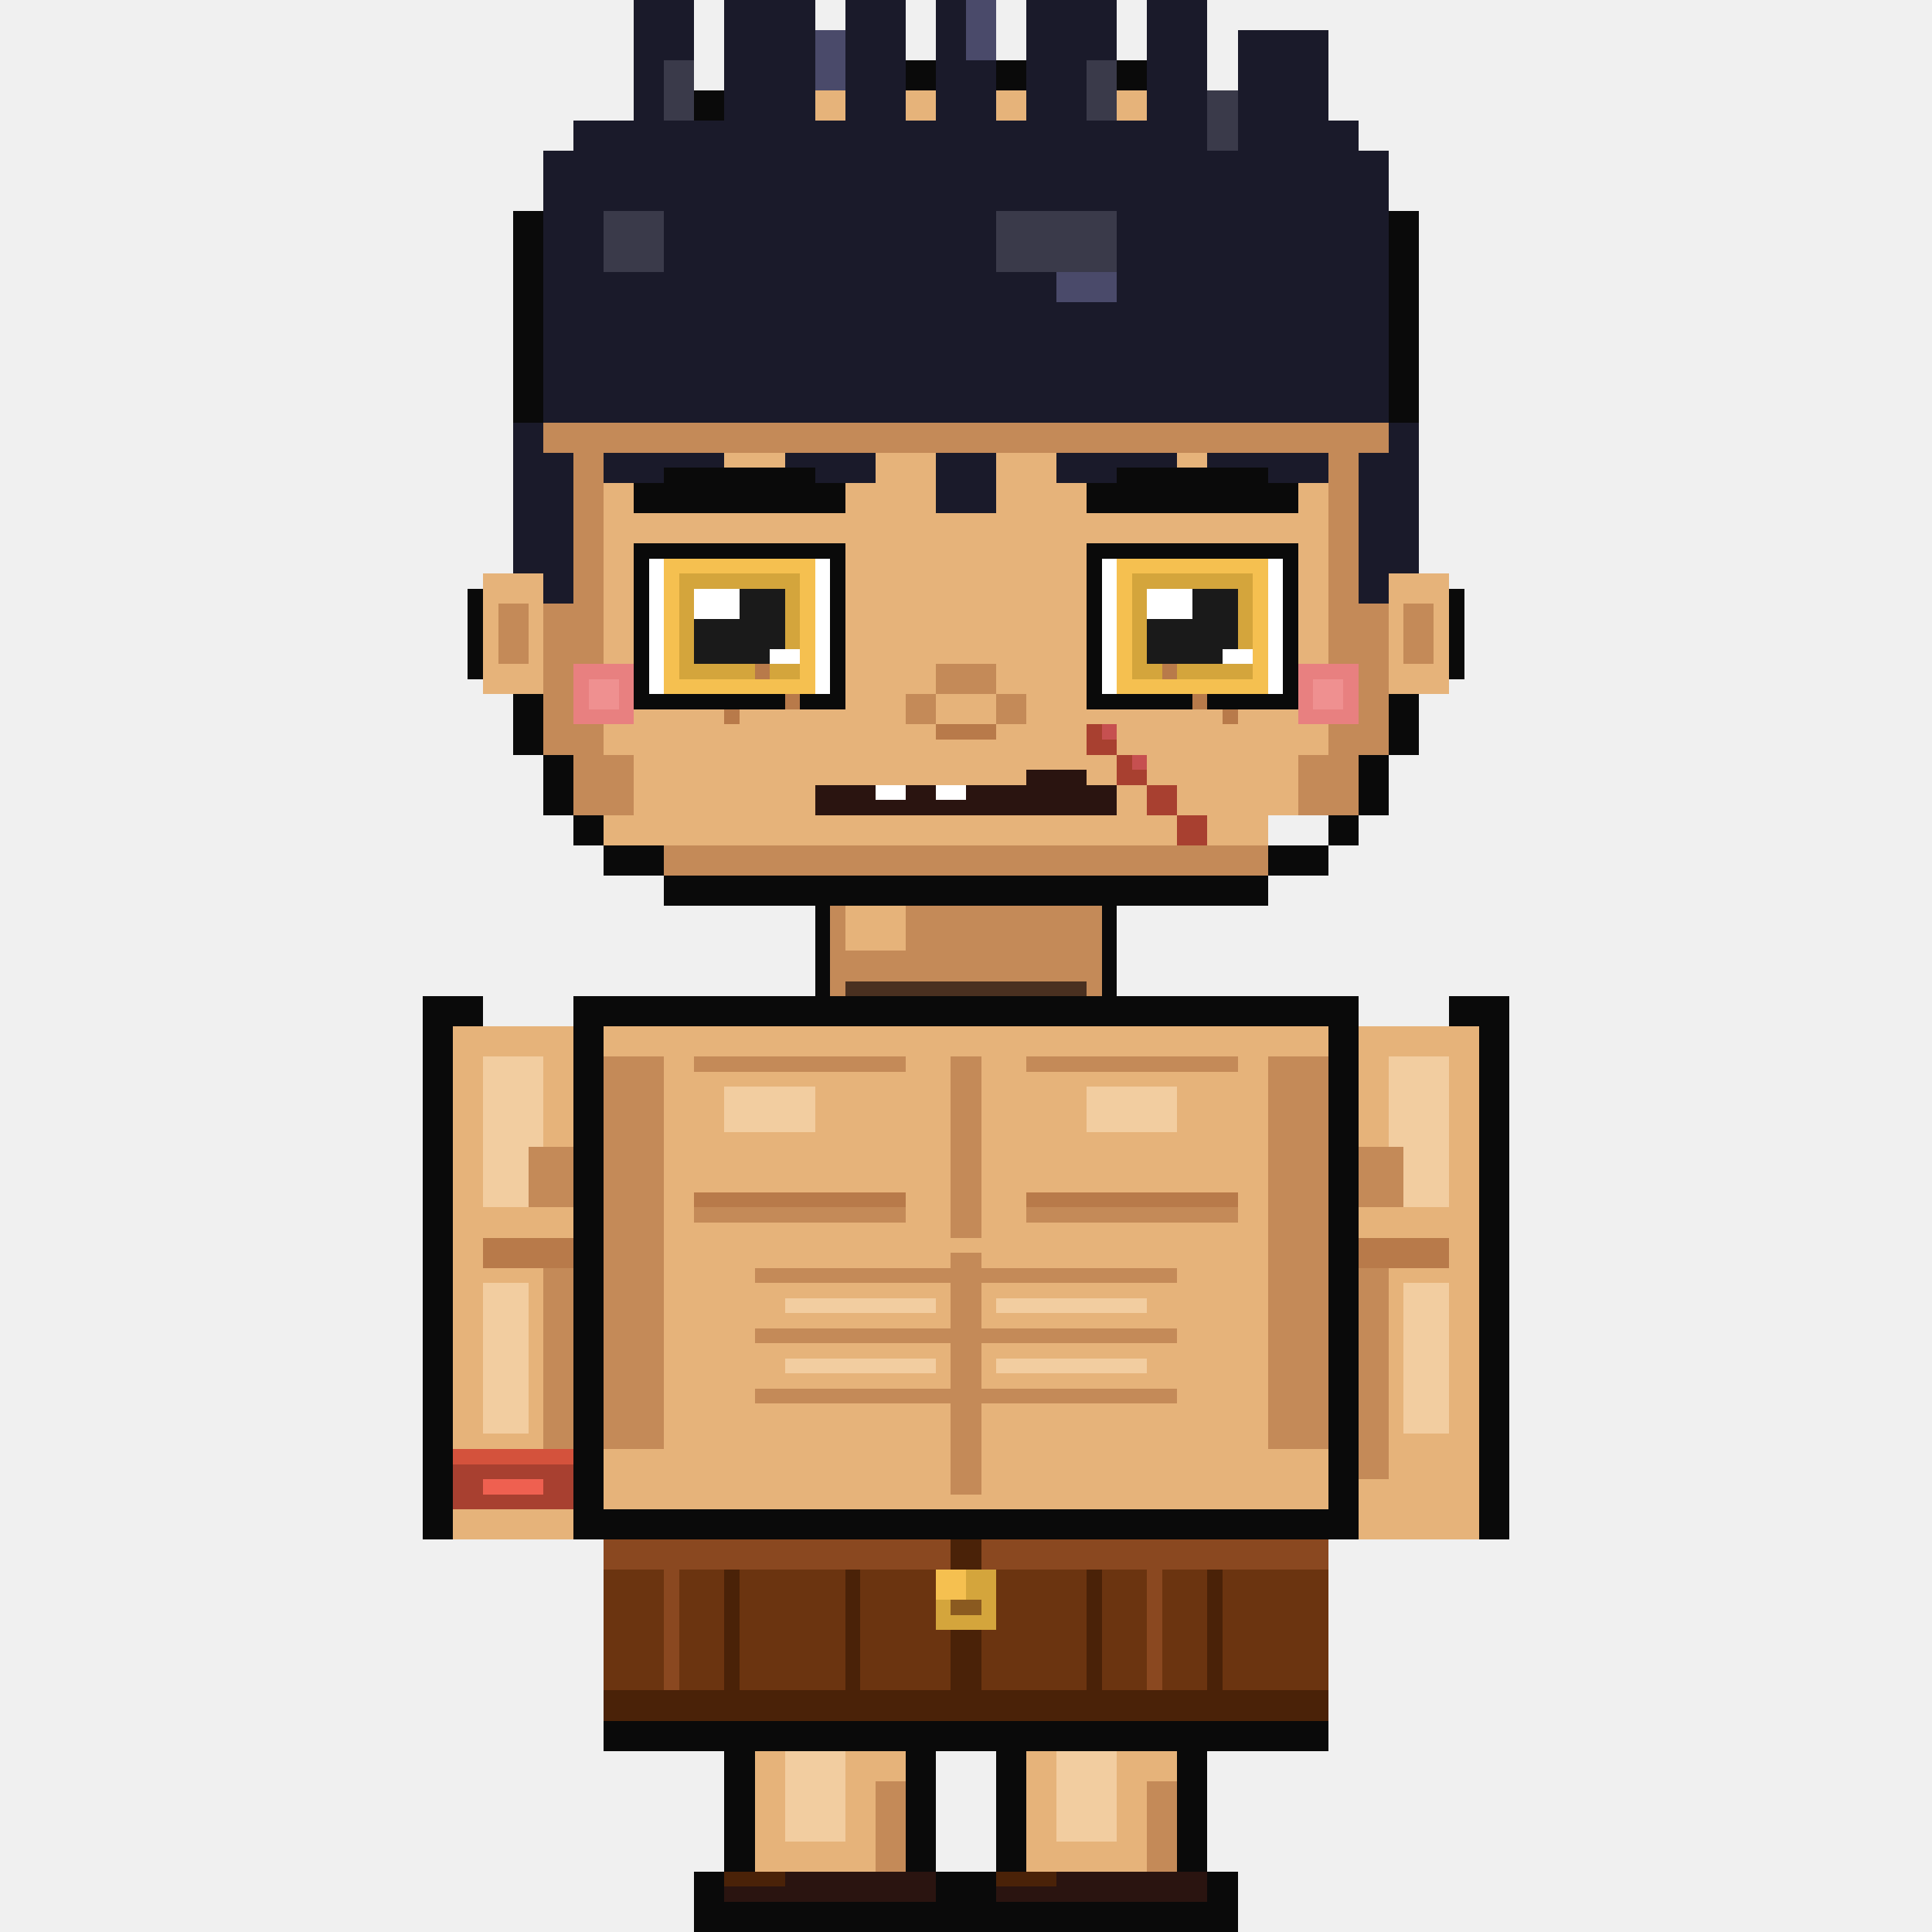
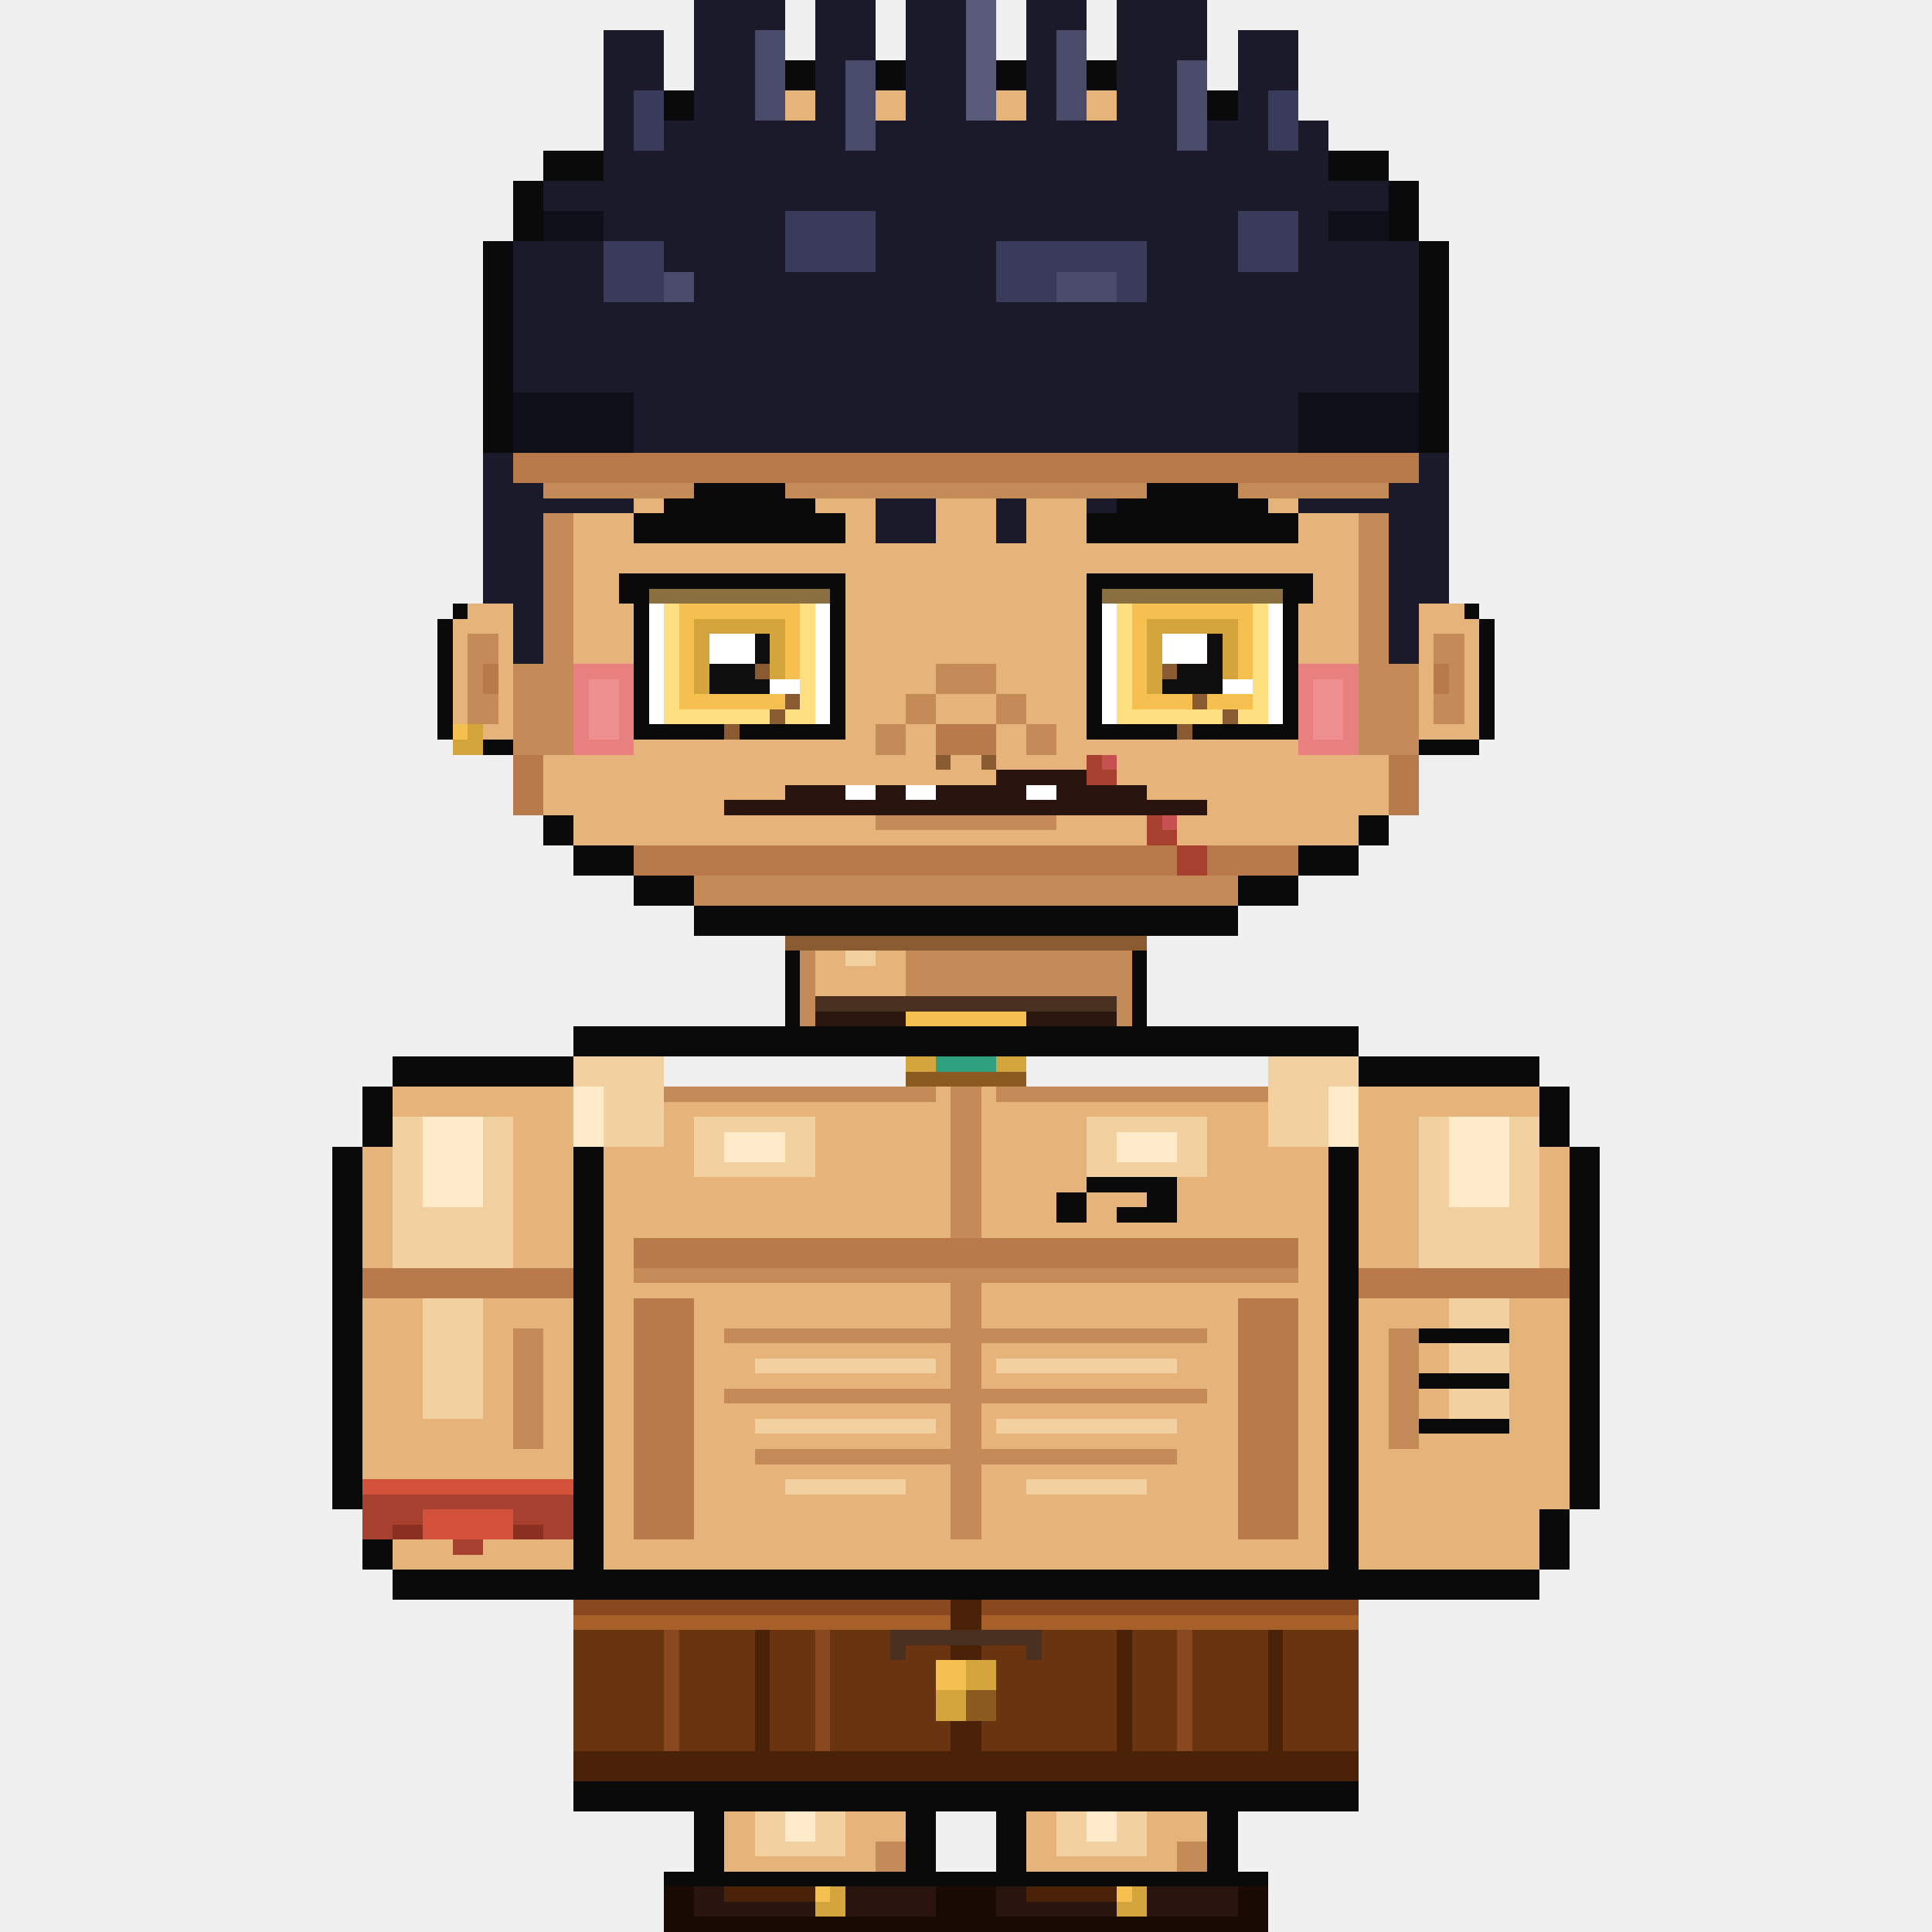
<svg xmlns="http://www.w3.org/2000/svg" viewBox="0 0 128 128" width="128" height="128" shape-rendering="crispEdges">
-   <rect x="48" y="4" width="32" height="2" fill="#0a0a0a" />
-   <rect x="42" y="6" width="6" height="2" fill="#0a0a0a" />
-   <rect x="80" y="6" width="6" height="2" fill="#0a0a0a" />
-   <rect x="38" y="8" width="4" height="2" fill="#0a0a0a" />
-   <rect x="86" y="8" width="4" height="2" fill="#0a0a0a" />
-   <rect x="36" y="10" width="2" height="4" fill="#0a0a0a" />
-   <rect x="90" y="10" width="2" height="4" fill="#0a0a0a" />
-   <rect x="34" y="14" width="2" height="36" fill="#0a0a0a" />
-   <rect x="92" y="14" width="2" height="36" fill="#0a0a0a" />
-   <rect x="36" y="50" width="2" height="4" fill="#0a0a0a" />
-   <rect x="90" y="50" width="2" height="4" fill="#0a0a0a" />
-   <rect x="38" y="54" width="2" height="2" fill="#0a0a0a" />
-   <rect x="88" y="54" width="2" height="2" fill="#0a0a0a" />
-   <rect x="40" y="56" width="4" height="2" fill="#0a0a0a" />
-   <rect x="84" y="56" width="4" height="2" fill="#0a0a0a" />
-   <rect x="44" y="58" width="40" height="2" fill="#0a0a0a" />
-   <rect x="48" y="6" width="32" height="2" fill="#e6b37a" />
-   <rect x="42" y="8" width="44" height="2" fill="#e6b37a" />
-   <rect x="38" y="10" width="52" height="4" fill="#e6b37a" />
-   <rect x="36" y="14" width="56" height="36" fill="#e6b37a" />
-   <rect x="38" y="50" width="52" height="4" fill="#e6b37a" />
-   <rect x="40" y="54" width="44" height="2" fill="#e6b37a" />
-   <rect x="44" y="56" width="40" height="2" fill="#e6b37a" />
-   <rect x="36" y="24" width="4" height="26" fill="#c48a58" />
-   <rect x="88" y="24" width="4" height="26" fill="#c48a58" />
-   <rect x="38" y="50" width="4" height="4" fill="#c48a58" />
-   <rect x="86" y="50" width="4" height="4" fill="#c48a58" />
-   <rect x="44" y="56" width="40" height="2" fill="#c48a58" />
-   <rect x="42" y="22" width="6" height="4" fill="#f2cda0" />
-   <rect x="78" y="22" width="6" height="4" fill="#f2cda0" />
-   <rect x="38" y="8" width="52" height="2" fill="#1a1a2a" />
-   <rect x="36" y="10" width="56" height="18" fill="#1a1a2a" />
-   <rect x="40" y="28" width="8" height="4" fill="#1a1a2a" />
-   <rect x="52" y="28" width="6" height="4" fill="#1a1a2a" />
-   <rect x="62" y="28" width="4" height="6" fill="#1a1a2a" />
-   <rect x="70" y="28" width="8" height="4" fill="#1a1a2a" />
-   <rect x="80" y="28" width="8" height="4" fill="#1a1a2a" />
-   <rect x="34" y="28" width="4" height="12" fill="#1a1a2a" />
-   <rect x="90" y="28" width="4" height="12" fill="#1a1a2a" />
-   <rect x="42" y="0" width="4" height="8" fill="#1a1a2a" />
-   <rect x="48" y="-2" width="6" height="10" fill="#1a1a2a" />
-   <rect x="56" y="0" width="4" height="8" fill="#1a1a2a" />
-   <rect x="62" y="-4" width="4" height="12" fill="#1a1a2a" />
-   <rect x="68" y="0" width="6" height="8" fill="#1a1a2a" />
-   <rect x="76" y="-2" width="4" height="10" fill="#1a1a2a" />
-   <rect x="82" y="2" width="6" height="6" fill="#1a1a2a" />
-   <rect x="44" y="4" width="2" height="4" fill="#3a3a4a" />
-   <rect x="54" y="2" width="2" height="4" fill="#4a4a6a" />
-   <rect x="64" y="0" width="2" height="4" fill="#4a4a6a" />
-   <rect x="72" y="4" width="2" height="4" fill="#3a3a4a" />
-   <rect x="80" y="6" width="2" height="4" fill="#3a3a4a" />
-   <rect x="40" y="14" width="4" height="4" fill="#3a3a4a" />
-   <rect x="66" y="14" width="8" height="4" fill="#3a3a4a" />
+   <rect x="50" y="4" width="28" height="2" fill="#0a0a0a" />
+   <rect x="44" y="6" width="6" height="2" fill="#0a0a0a" />
+   <rect x="78" y="6" width="6" height="2" fill="#0a0a0a" />
+   <rect x="40" y="8" width="4" height="2" fill="#0a0a0a" />
+   <rect x="84" y="8" width="4" height="2" fill="#0a0a0a" />
+   <rect x="36" y="10" width="4" height="2" fill="#0a0a0a" />
+   <rect x="88" y="10" width="4" height="2" fill="#0a0a0a" />
+   <rect x="34" y="12" width="2" height="4" fill="#0a0a0a" />
+   <rect x="92" y="12" width="2" height="4" fill="#0a0a0a" />
+   <rect x="32" y="16" width="2" height="34" fill="#0a0a0a" />
+   <rect x="94" y="16" width="2" height="34" fill="#0a0a0a" />
+   <rect x="34" y="50" width="2" height="4" fill="#0a0a0a" />
+   <rect x="92" y="50" width="2" height="4" fill="#0a0a0a" />
+   <rect x="36" y="54" width="2" height="2" fill="#0a0a0a" />
+   <rect x="90" y="54" width="2" height="2" fill="#0a0a0a" />
+   <rect x="38" y="56" width="4" height="2" fill="#0a0a0a" />
+   <rect x="86" y="56" width="4" height="2" fill="#0a0a0a" />
+   <rect x="42" y="58" width="4" height="2" fill="#0a0a0a" />
+   <rect x="82" y="58" width="4" height="2" fill="#0a0a0a" />
+   <rect x="46" y="60" width="36" height="2" fill="#0a0a0a" />
+   <rect x="50" y="6" width="28" height="2" fill="#e6b37a" />
+   <rect x="44" y="8" width="40" height="2" fill="#e6b37a" />
+   <rect x="40" y="10" width="48" height="2" fill="#e6b37a" />
+   <rect x="36" y="12" width="56" height="4" fill="#e6b37a" />
+   <rect x="34" y="16" width="60" height="34" fill="#e6b37a" />
+   <rect x="36" y="50" width="56" height="4" fill="#e6b37a" />
+   <rect x="38" y="54" width="52" height="2" fill="#e6b37a" />
+   <rect x="42" y="56" width="44" height="2" fill="#e6b37a" />
+   <rect x="46" y="58" width="36" height="2" fill="#e6b37a" />
+   <rect x="34" y="22" width="4" height="28" fill="#c48a58" />
+   <rect x="90" y="22" width="4" height="28" fill="#c48a58" />
+   <rect x="34" y="50" width="2" height="4" fill="#b87a4a" />
+   <rect x="92" y="50" width="2" height="4" fill="#b87a4a" />
+   <rect x="42" y="56" width="44" height="2" fill="#b87a4a" />
+   <rect x="46" y="58" width="36" height="2" fill="#c48a58" />
+   <rect x="42" y="18" width="8" height="4" fill="#f2d0a0" />
+   <rect x="78" y="18" width="8" height="4" fill="#f2d0a0" />
+   <rect x="44" y="22" width="4" height="2" fill="#ffeac9" />
+   <rect x="80" y="22" width="4" height="2" fill="#ffeac9" />
+   <rect x="40" y="8" width="48" height="4" fill="#1a1a2a" />
+   <rect x="36" y="12" width="56" height="4" fill="#1a1a2a" />
+   <rect x="34" y="16" width="60" height="14" fill="#1a1a2a" />
+   <rect x="36" y="30" width="6" height="4" fill="#1a1a2a" />
+   <rect x="44" y="30" width="2" height="6" fill="#1a1a2a" />
+   <rect x="50" y="30" width="4" height="4" fill="#1a1a2a" />
+   <rect x="58" y="28" width="4" height="8" fill="#1a1a2a" />
+   <rect x="66" y="30" width="2" height="6" fill="#1a1a2a" />
+   <rect x="72" y="30" width="4" height="4" fill="#1a1a2a" />
+   <rect x="80" y="28" width="2" height="6" fill="#1a1a2a" />
+   <rect x="86" y="30" width="6" height="4" fill="#1a1a2a" />
+   <rect x="32" y="30" width="4" height="14" fill="#1a1a2a" />
+   <rect x="92" y="30" width="4" height="14" fill="#1a1a2a" />
+   <rect x="40" y="2" width="4" height="10" fill="#1a1a2a" />
+   <rect x="46" y="-2" width="6" height="14" fill="#1a1a2a" />
+   <rect x="54" y="0" width="4" height="12" fill="#1a1a2a" />
+   <rect x="60" y="-4" width="6" height="16" fill="#1a1a2a" />
+   <rect x="68" y="-2" width="4" height="14" fill="#1a1a2a" />
+   <rect x="74" y="0" width="6" height="12" fill="#1a1a2a" />
+   <rect x="82" y="2" width="4" height="10" fill="#1a1a2a" />
+   <rect x="34" y="26" width="8" height="4" fill="#0f0f1a" />
+   <rect x="86" y="26" width="8" height="4" fill="#0f0f1a" />
+   <rect x="36" y="14" width="4" height="2" fill="#0f0f1a" />
+   <rect x="88" y="14" width="4" height="2" fill="#0f0f1a" />
+   <rect x="42" y="6" width="2" height="4" fill="#3a3a5a" />
+   <rect x="50" y="2" width="2" height="6" fill="#4a4a6a" />
+   <rect x="56" y="4" width="2" height="6" fill="#4a4a6a" />
+   <rect x="64" y="0" width="2" height="8" fill="#5a5a7a" />
+   <rect x="70" y="2" width="2" height="6" fill="#4a4a6a" />
+   <rect x="78" y="4" width="2" height="6" fill="#4a4a6a" />
+   <rect x="84" y="6" width="2" height="4" fill="#3a3a5a" />
+   <rect x="40" y="16" width="4" height="4" fill="#3a3a5a" />
+   <rect x="52" y="14" width="6" height="4" fill="#3a3a5a" />
+   <rect x="66" y="16" width="10" height="4" fill="#3a3a5a" />
+   <rect x="82" y="14" width="4" height="4" fill="#3a3a5a" />
+   <rect x="44" y="18" width="2" height="2" fill="#4a4a6a" />
  <rect x="70" y="18" width="4" height="2" fill="#4a4a6a" />
-   <rect x="36" y="28" width="56" height="2" fill="#c48a58" />
-   <rect x="42" y="32" width="14" height="2" fill="#0a0a0a" />
-   <rect x="44" y="31" width="10" height="1" fill="#0a0a0a" />
-   <rect x="72" y="32" width="14" height="2" fill="#0a0a0a" />
-   <rect x="74" y="31" width="10" height="1" fill="#0a0a0a" />
-   <rect x="42" y="36" width="14" height="1" fill="#0a0a0a" />
-   <rect x="42" y="46" width="14" height="1" fill="#0a0a0a" />
-   <rect x="42" y="37" width="1" height="9" fill="#0a0a0a" />
-   <rect x="55" y="37" width="1" height="9" fill="#0a0a0a" />
-   <rect x="43" y="37" width="12" height="9" fill="#ffffff" />
-   <rect x="44" y="37" width="10" height="9" fill="#f5c050" />
-   <rect x="45" y="38" width="8" height="7" fill="#d4a53c" />
-   <rect x="46" y="39" width="6" height="5" fill="#1a1a1a" />
-   <rect x="46" y="39" width="3" height="2" fill="#ffffff" />
-   <rect x="51" y="43" width="2" height="1" fill="#ffffff" />
-   <rect x="72" y="36" width="14" height="1" fill="#0a0a0a" />
-   <rect x="72" y="46" width="14" height="1" fill="#0a0a0a" />
-   <rect x="72" y="37" width="1" height="9" fill="#0a0a0a" />
-   <rect x="85" y="37" width="1" height="9" fill="#0a0a0a" />
-   <rect x="73" y="37" width="12" height="9" fill="#ffffff" />
-   <rect x="74" y="37" width="10" height="9" fill="#f5c050" />
-   <rect x="75" y="38" width="8" height="7" fill="#d4a53c" />
-   <rect x="76" y="39" width="6" height="5" fill="#1a1a1a" />
-   <rect x="76" y="39" width="3" height="2" fill="#ffffff" />
-   <rect x="81" y="43" width="2" height="1" fill="#ffffff" />
-   <rect x="72" y="48" width="2" height="2" fill="#a84030" />
-   <rect x="74" y="50" width="2" height="2" fill="#a84030" />
-   <rect x="76" y="52" width="2" height="2" fill="#a84030" />
-   <rect x="78" y="54" width="2" height="2" fill="#a84030" />
-   <rect x="73" y="48" width="1" height="1" fill="#c65050" />
-   <rect x="75" y="50" width="1" height="1" fill="#c65050" />
+   <rect x="34" y="30" width="60" height="2" fill="#b87a4a" />
+   <rect x="36" y="32" width="56" height="1" fill="#c48a58" />
+   <rect x="42" y="34" width="14" height="2" fill="#0a0a0a" />
+   <rect x="44" y="33" width="10" height="1" fill="#0a0a0a" />
+   <rect x="46" y="32" width="6" height="1" fill="#0a0a0a" />
+   <rect x="72" y="34" width="14" height="2" fill="#0a0a0a" />
+   <rect x="74" y="33" width="10" height="1" fill="#0a0a0a" />
+   <rect x="76" y="32" width="6" height="1" fill="#0a0a0a" />
+   <rect x="42" y="38" width="14" height="1" fill="#0a0a0a" />
+   <rect x="42" y="48" width="14" height="1" fill="#0a0a0a" />
+   <rect x="42" y="39" width="1" height="9" fill="#0a0a0a" />
+   <rect x="55" y="39" width="1" height="9" fill="#0a0a0a" />
+   <rect x="41" y="38" width="2" height="2" fill="#0a0a0a" />
+   <rect x="54" y="38" width="2" height="2" fill="#0a0a0a" />
+   <rect x="43" y="39" width="12" height="9" fill="#ffffff" />
+   <rect x="44" y="39" width="10" height="9" fill="#ffe080" />
+   <rect x="45" y="40" width="8" height="7" fill="#f5c050" />
+   <rect x="46" y="41" width="6" height="5" fill="#d4a53c" />
+   <rect x="47" y="42" width="4" height="4" fill="#0f0f0f" />
+   <rect x="47" y="42" width="3" height="2" fill="#ffffff" />
+   <rect x="51" y="45" width="2" height="1" fill="#ffffff" />
+   <rect x="43" y="39" width="12" height="1" fill="#8a7040" />
+   <rect x="72" y="38" width="14" height="1" fill="#0a0a0a" />
+   <rect x="72" y="48" width="14" height="1" fill="#0a0a0a" />
+   <rect x="72" y="39" width="1" height="9" fill="#0a0a0a" />
+   <rect x="85" y="39" width="1" height="9" fill="#0a0a0a" />
+   <rect x="72" y="38" width="2" height="2" fill="#0a0a0a" />
+   <rect x="85" y="38" width="2" height="2" fill="#0a0a0a" />
+   <rect x="73" y="39" width="12" height="9" fill="#ffffff" />
+   <rect x="74" y="39" width="10" height="9" fill="#ffe080" />
+   <rect x="75" y="40" width="8" height="7" fill="#f5c050" />
+   <rect x="76" y="41" width="6" height="5" fill="#d4a53c" />
+   <rect x="77" y="42" width="4" height="4" fill="#0f0f0f" />
+   <rect x="77" y="42" width="3" height="2" fill="#ffffff" />
+   <rect x="81" y="45" width="2" height="1" fill="#ffffff" />
+   <rect x="73" y="39" width="12" height="1" fill="#8a7040" />
+   <rect x="72" y="50" width="2" height="2" fill="#a84030" />
+   <rect x="74" y="52" width="2" height="2" fill="#a84030" />
+   <rect x="76" y="54" width="2" height="2" fill="#a84030" />
+   <rect x="78" y="56" width="2" height="2" fill="#a84030" />
+   <rect x="73" y="50" width="1" height="1" fill="#c65050" />
+   <rect x="75" y="52" width="1" height="1" fill="#c65050" />
+   <rect x="77" y="54" width="1" height="1" fill="#c65050" />
  <rect x="62" y="44" width="4" height="2" fill="#c48a58" />
  <rect x="60" y="46" width="2" height="2" fill="#c48a58" />
  <rect x="66" y="46" width="2" height="2" fill="#c48a58" />
-   <rect x="62" y="48" width="4" height="1" fill="#b87a4a" />
-   <rect x="54" y="52" width="20" height="2" fill="#2a1410" />
-   <rect x="68" y="51" width="4" height="1" fill="#2a1410" />
-   <rect x="58" y="52" width="2" height="1" fill="#ffffff" />
-   <rect x="62" y="52" width="2" height="1" fill="#ffffff" />
-   <rect x="38" y="44" width="4" height="4" fill="#e88080" />
-   <rect x="86" y="44" width="4" height="4" fill="#e88080" />
-   <rect x="39" y="45" width="2" height="2" fill="#ef9090" />
-   <rect x="87" y="45" width="2" height="2" fill="#ef9090" />
-   <rect x="50" y="44" width="1" height="1" fill="#b87a4a" />
-   <rect x="52" y="46" width="1" height="1" fill="#b87a4a" />
-   <rect x="48" y="47" width="1" height="1" fill="#b87a4a" />
-   <rect x="77" y="44" width="1" height="1" fill="#b87a4a" />
-   <rect x="79" y="46" width="1" height="1" fill="#b87a4a" />
-   <rect x="81" y="47" width="1" height="1" fill="#b87a4a" />
-   <rect x="32" y="38" width="4" height="8" fill="#e6b37a" />
-   <rect x="31" y="39" width="1" height="6" fill="#0a0a0a" />
-   <rect x="33" y="40" width="2" height="4" fill="#c48a58" />
-   <rect x="92" y="38" width="4" height="8" fill="#e6b37a" />
-   <rect x="96" y="39" width="1" height="6" fill="#0a0a0a" />
-   <rect x="93" y="40" width="2" height="4" fill="#c48a58" />
-   <rect x="54" y="60" width="20" height="6" fill="#c48a58" />
-   <rect x="54" y="60" width="1" height="6" fill="#0a0a0a" />
-   <rect x="73" y="60" width="1" height="6" fill="#0a0a0a" />
-   <rect x="56" y="60" width="4" height="3" fill="#e6b37a" />
-   <rect x="56" y="65" width="16" height="1" fill="#4a3020" />
-   <rect x="62" y="66" width="4" height="3" fill="#d4a53c" />
-   <rect x="62" y="66" width="1" height="3" fill="#f5c050" />
-   <rect x="38" y="66" width="4" height="2" fill="#0a0a0a" />
-   <rect x="86" y="66" width="4" height="2" fill="#0a0a0a" />
-   <rect x="38" y="68" width="2" height="34" fill="#0a0a0a" />
-   <rect x="88" y="68" width="2" height="34" fill="#0a0a0a" />
-   <rect x="42" y="66" width="44" height="2" fill="#0a0a0a" />
-   <rect x="40" y="100" width="48" height="2" fill="#0a0a0a" />
-   <rect x="40" y="68" width="48" height="32" fill="#e6b37a" />
-   <rect x="63" y="70" width="2" height="12" fill="#c48a58" />
-   <rect x="46" y="70" width="14" height="1" fill="#c48a58" />
-   <rect x="68" y="70" width="14" height="1" fill="#c48a58" />
-   <rect x="46" y="80" width="14" height="1" fill="#c48a58" />
-   <rect x="68" y="80" width="14" height="1" fill="#c48a58" />
-   <rect x="46" y="79" width="14" height="1" fill="#b87a4a" />
-   <rect x="68" y="79" width="14" height="1" fill="#b87a4a" />
-   <rect x="48" y="72" width="6" height="3" fill="#f2cda0" />
-   <rect x="72" y="72" width="6" height="3" fill="#f2cda0" />
-   <rect x="40" y="70" width="4" height="26" fill="#c48a58" />
-   <rect x="84" y="70" width="4" height="26" fill="#c48a58" />
-   <rect x="50" y="84" width="28" height="1" fill="#c48a58" />
-   <rect x="50" y="88" width="28" height="1" fill="#c48a58" />
-   <rect x="50" y="92" width="28" height="1" fill="#c48a58" />
-   <rect x="63" y="83" width="2" height="16" fill="#c48a58" />
-   <rect x="52" y="86" width="10" height="1" fill="#f2cda0" />
-   <rect x="66" y="86" width="10" height="1" fill="#f2cda0" />
-   <rect x="52" y="90" width="10" height="1" fill="#f2cda0" />
-   <rect x="66" y="90" width="10" height="1" fill="#f2cda0" />
-   <rect x="28" y="66" width="4" height="2" fill="#0a0a0a" />
-   <rect x="28" y="68" width="2" height="34" fill="#0a0a0a" />
-   <rect x="38" y="68" width="2" height="34" fill="#0a0a0a" />
-   <rect x="30" y="100" width="10" height="2" fill="#0a0a0a" />
-   <rect x="30" y="68" width="8" height="34" fill="#e6b37a" />
-   <rect x="32" y="70" width="4" height="10" fill="#f2cda0" />
-   <rect x="35" y="76" width="3" height="4" fill="#c48a58" />
-   <rect x="32" y="82" width="6" height="2" fill="#b87a4a" />
-   <rect x="36" y="84" width="2" height="14" fill="#c48a58" />
-   <rect x="32" y="85" width="3" height="10" fill="#f2cda0" />
-   <rect x="30" y="96" width="8" height="4" fill="#a84030" />
-   <rect x="30" y="96" width="8" height="1" fill="#d4523c" />
-   <rect x="32" y="98" width="4" height="1" fill="#ef6050" />
-   <rect x="96" y="66" width="4" height="2" fill="#0a0a0a" />
-   <rect x="98" y="68" width="2" height="34" fill="#0a0a0a" />
-   <rect x="88" y="68" width="2" height="34" fill="#0a0a0a" />
-   <rect x="88" y="100" width="10" height="2" fill="#0a0a0a" />
-   <rect x="90" y="68" width="8" height="34" fill="#e6b37a" />
-   <rect x="92" y="70" width="4" height="10" fill="#f2cda0" />
-   <rect x="90" y="76" width="3" height="4" fill="#c48a58" />
-   <rect x="90" y="82" width="6" height="2" fill="#b87a4a" />
-   <rect x="90" y="84" width="2" height="14" fill="#c48a58" />
-   <rect x="93" y="85" width="3" height="10" fill="#f2cda0" />
-   <rect x="40" y="102" width="48" height="12" fill="#6b3410" />
-   <rect x="40" y="100" width="48" height="2" fill="#0a0a0a" />
-   <rect x="40" y="114" width="48" height="2" fill="#0a0a0a" />
-   <rect x="40" y="102" width="48" height="2" fill="#8a4820" />
-   <rect x="40" y="112" width="48" height="2" fill="#4a2208" />
-   <rect x="63" y="102" width="2" height="12" fill="#4a2208" />
-   <rect x="62" y="104" width="4" height="4" fill="#d4a53c" />
-   <rect x="62" y="104" width="2" height="2" fill="#f5c050" />
-   <rect x="63" y="106" width="2" height="1" fill="#8a5a20" />
-   <rect x="48" y="104" width="1" height="8" fill="#4a2208" />
-   <rect x="56" y="104" width="1" height="8" fill="#4a2208" />
-   <rect x="72" y="104" width="1" height="8" fill="#4a2208" />
-   <rect x="80" y="104" width="1" height="8" fill="#4a2208" />
-   <rect x="44" y="104" width="1" height="8" fill="#8a4820" />
-   <rect x="76" y="104" width="1" height="8" fill="#8a4820" />
-   <rect x="48" y="116" width="2" height="8" fill="#0a0a0a" />
-   <rect x="60" y="116" width="2" height="8" fill="#0a0a0a" />
-   <rect x="50" y="116" width="10" height="8" fill="#e6b37a" />
-   <rect x="52" y="116" width="4" height="6" fill="#f2cda0" />
-   <rect x="58" y="118" width="2" height="6" fill="#c48a58" />
-   <rect x="66" y="116" width="2" height="8" fill="#0a0a0a" />
-   <rect x="78" y="116" width="2" height="8" fill="#0a0a0a" />
-   <rect x="68" y="116" width="10" height="8" fill="#e6b37a" />
-   <rect x="70" y="116" width="4" height="6" fill="#f2cda0" />
-   <rect x="76" y="118" width="2" height="6" fill="#c48a58" />
-   <rect x="46" y="124" width="18" height="4" fill="#0a0a0a" />
-   <rect x="48" y="124" width="14" height="2" fill="#2a1410" />
-   <rect x="48" y="124" width="4" height="1" fill="#4a2208" />
-   <rect x="64" y="124" width="18" height="4" fill="#0a0a0a" />
-   <rect x="66" y="124" width="14" height="2" fill="#2a1410" />
-   <rect x="66" y="124" width="4" height="1" fill="#4a2208" />
+   <rect x="58" y="48" width="2" height="2" fill="#c48a58" />
+   <rect x="68" y="48" width="2" height="2" fill="#c48a58" />
+   <rect x="62" y="48" width="4" height="2" fill="#b87a4a" />
+   <rect x="62" y="50" width="1" height="1" fill="#8a5a30" />
+   <rect x="65" y="50" width="1" height="1" fill="#8a5a30" />
+   <rect x="52" y="52" width="24" height="2" fill="#2a1410" />
+   <rect x="66" y="51" width="6" height="1" fill="#2a1410" />
+   <rect x="48" y="53" width="4" height="1" fill="#2a1410" />
+   <rect x="76" y="53" width="4" height="1" fill="#2a1410" />
+   <rect x="56" y="52" width="2" height="1" fill="#ffffff" />
+   <rect x="60" y="52" width="2" height="1" fill="#ffffff" />
+   <rect x="68" y="52" width="2" height="1" fill="#ffffff" />
+   <rect x="58" y="54" width="12" height="1" fill="#c48a58" />
+   <rect x="38" y="44" width="4" height="6" fill="#e88080" />
+   <rect x="86" y="44" width="4" height="6" fill="#e88080" />
+   <rect x="39" y="45" width="2" height="4" fill="#ef9090" />
+   <rect x="87" y="45" width="2" height="4" fill="#ef9090" />
+   <rect x="50" y="44" width="1" height="1" fill="#8a5a30" />
+   <rect x="52" y="46" width="1" height="1" fill="#8a5a30" />
+   <rect x="48" y="48" width="1" height="1" fill="#8a5a30" />
+   <rect x="51" y="47" width="1" height="1" fill="#8a5a30" />
+   <rect x="77" y="44" width="1" height="1" fill="#8a5a30" />
+   <rect x="79" y="46" width="1" height="1" fill="#8a5a30" />
+   <rect x="81" y="47" width="1" height="1" fill="#8a5a30" />
+   <rect x="78" y="48" width="1" height="1" fill="#8a5a30" />
+   <rect x="30" y="40" width="4" height="10" fill="#e6b37a" />
+   <rect x="29" y="41" width="1" height="8" fill="#0a0a0a" />
+   <rect x="30" y="40" width="1" height="1" fill="#0a0a0a" />
+   <rect x="30" y="49" width="4" height="1" fill="#0a0a0a" />
+   <rect x="31" y="42" width="2" height="6" fill="#c48a58" />
+   <rect x="32" y="44" width="1" height="2" fill="#b87a4a" />
+   <rect x="30" y="48" width="2" height="2" fill="#d4a53c" />
+   <rect x="30" y="48" width="1" height="1" fill="#f5c050" />
+   <rect x="94" y="40" width="4" height="10" fill="#e6b37a" />
+   <rect x="98" y="41" width="1" height="8" fill="#0a0a0a" />
+   <rect x="97" y="40" width="1" height="1" fill="#0a0a0a" />
+   <rect x="94" y="49" width="4" height="1" fill="#0a0a0a" />
+   <rect x="95" y="42" width="2" height="6" fill="#c48a58" />
+   <rect x="95" y="44" width="1" height="2" fill="#b87a4a" />
+   <rect x="52" y="62" width="24" height="6" fill="#c48a58" />
+   <rect x="52" y="62" width="1" height="6" fill="#0a0a0a" />
+   <rect x="75" y="62" width="1" height="6" fill="#0a0a0a" />
+   <rect x="54" y="62" width="6" height="4" fill="#e6b37a" />
+   <rect x="56" y="62" width="2" height="2" fill="#f2d0a0" />
+   <rect x="52" y="62" width="24" height="1" fill="#8a5a30" />
+   <rect x="54" y="66" width="20" height="1" fill="#4a3020" />
+   <rect x="54" y="67" width="20" height="1" fill="#2a1810" />
+   <rect x="60" y="67" width="8" height="5" fill="#d4a53c" />
+   <rect x="60" y="67" width="8" height="1" fill="#f5c050" />
+   <rect x="60" y="71" width="8" height="1" fill="#8a5a20" />
+   <rect x="62" y="68" width="4" height="3" fill="#2ea080" />
+   <rect x="62" y="68" width="2" height="1" fill="#70d0a0" />
+   <rect x="38" y="68" width="4" height="2" fill="#0a0a0a" />
+   <rect x="86" y="68" width="4" height="2" fill="#0a0a0a" />
+   <rect x="36" y="70" width="2" height="2" fill="#0a0a0a" />
+   <rect x="90" y="70" width="2" height="2" fill="#0a0a0a" />
+   <rect x="34" y="72" width="2" height="34" fill="#0a0a0a" />
+   <rect x="92" y="72" width="2" height="34" fill="#0a0a0a" />
+   <rect x="42" y="68" width="44" height="2" fill="#0a0a0a" />
+   <rect x="38" y="104" width="52" height="2" fill="#0a0a0a" />
+   <rect x="38" y="70" width="4" height="2" fill="#e6b37a" />
+   <rect x="86" y="70" width="4" height="2" fill="#e6b37a" />
+   <rect x="36" y="72" width="56" height="32" fill="#e6b37a" />
+   <rect x="38" y="70" width="6" height="6" fill="#f2d0a0" />
+   <rect x="84" y="70" width="6" height="6" fill="#f2d0a0" />
+   <rect x="37" y="72" width="3" height="4" fill="#ffeac9" />
+   <rect x="88" y="72" width="3" height="4" fill="#ffeac9" />
+   <rect x="63" y="72" width="2" height="14" fill="#c48a58" />
+   <rect x="44" y="72" width="18" height="1" fill="#c48a58" />
+   <rect x="66" y="72" width="18" height="1" fill="#c48a58" />
+   <rect x="42" y="84" width="22" height="1" fill="#c48a58" />
+   <rect x="64" y="84" width="22" height="1" fill="#c48a58" />
+   <rect x="42" y="82" width="22" height="2" fill="#b87a4a" />
+   <rect x="64" y="82" width="22" height="2" fill="#b87a4a" />
+   <rect x="46" y="74" width="8" height="4" fill="#f2d0a0" />
+   <rect x="72" y="74" width="8" height="4" fill="#f2d0a0" />
+   <rect x="48" y="75" width="4" height="2" fill="#ffeac9" />
+   <rect x="74" y="75" width="4" height="2" fill="#ffeac9" />
+   <rect x="36" y="76" width="4" height="28" fill="#c48a58" />
+   <rect x="88" y="76" width="4" height="28" fill="#c48a58" />
+   <rect x="48" y="88" width="32" height="1" fill="#c48a58" />
+   <rect x="48" y="92" width="32" height="1" fill="#c48a58" />
+   <rect x="50" y="96" width="28" height="1" fill="#c48a58" />
+   <rect x="63" y="86" width="2" height="16" fill="#c48a58" />
+   <rect x="50" y="90" width="12" height="1" fill="#f2d0a0" />
+   <rect x="66" y="90" width="12" height="1" fill="#f2d0a0" />
+   <rect x="50" y="94" width="12" height="1" fill="#f2d0a0" />
+   <rect x="66" y="94" width="12" height="1" fill="#f2d0a0" />
+   <rect x="52" y="98" width="8" height="1" fill="#f2d0a0" />
+   <rect x="68" y="98" width="8" height="1" fill="#f2d0a0" />
+   <rect x="42" y="86" width="4" height="16" fill="#b87a4a" />
+   <rect x="82" y="86" width="4" height="16" fill="#b87a4a" />
+   <rect x="72" y="78" width="6" height="1" fill="#0a0a0a" />
+   <rect x="70" y="79" width="2" height="2" fill="#0a0a0a" />
+   <rect x="76" y="79" width="2" height="2" fill="#0a0a0a" />
+   <rect x="74" y="80" width="2" height="1" fill="#0a0a0a" />
+   <rect x="26" y="70" width="2" height="2" fill="#0a0a0a" />
+   <rect x="24" y="72" width="2" height="4" fill="#0a0a0a" />
+   <rect x="22" y="76" width="2" height="24" fill="#0a0a0a" />
+   <rect x="24" y="100" width="2" height="4" fill="#0a0a0a" />
+   <rect x="26" y="104" width="14" height="2" fill="#0a0a0a" />
+   <rect x="38" y="76" width="2" height="28" fill="#0a0a0a" />
+   <rect x="28" y="70" width="10" height="2" fill="#0a0a0a" />
+   <rect x="26" y="72" width="2" height="4" fill="#e6b37a" />
+   <rect x="28" y="72" width="10" height="4" fill="#e6b37a" />
+   <rect x="24" y="76" width="14" height="24" fill="#e6b37a" />
+   <rect x="26" y="100" width="12" height="4" fill="#e6b37a" />
+   <rect x="26" y="74" width="8" height="10" fill="#f2d0a0" />
+   <rect x="28" y="74" width="4" height="6" fill="#ffeac9" />
+   <rect x="24" y="84" width="14" height="2" fill="#b87a4a" />
+   <rect x="26" y="86" width="10" height="12" fill="#e6b37a" />
+   <rect x="28" y="86" width="4" height="8" fill="#f2d0a0" />
+   <rect x="34" y="88" width="2" height="8" fill="#c48a58" />
+   <rect x="24" y="98" width="14" height="4" fill="#a84030" />
+   <rect x="24" y="98" width="14" height="1" fill="#d4523c" />
+   <rect x="26" y="101" width="10" height="1" fill="#8a3020" />
+   <rect x="28" y="100" width="6" height="2" fill="#d4523c" />
+   <rect x="30" y="102" width="2" height="1" fill="#a84030" />
+   <rect x="100" y="70" width="2" height="2" fill="#0a0a0a" />
+   <rect x="102" y="72" width="2" height="4" fill="#0a0a0a" />
+   <rect x="104" y="76" width="2" height="24" fill="#0a0a0a" />
+   <rect x="102" y="100" width="2" height="4" fill="#0a0a0a" />
+   <rect x="88" y="104" width="14" height="2" fill="#0a0a0a" />
+   <rect x="88" y="76" width="2" height="28" fill="#0a0a0a" />
+   <rect x="90" y="70" width="10" height="2" fill="#0a0a0a" />
+   <rect x="100" y="72" width="2" height="4" fill="#e6b37a" />
+   <rect x="90" y="72" width="10" height="4" fill="#e6b37a" />
+   <rect x="90" y="76" width="14" height="24" fill="#e6b37a" />
+   <rect x="90" y="100" width="12" height="4" fill="#e6b37a" />
+   <rect x="94" y="74" width="8" height="10" fill="#f2d0a0" />
+   <rect x="96" y="74" width="4" height="6" fill="#ffeac9" />
+   <rect x="90" y="84" width="14" height="2" fill="#b87a4a" />
+   <rect x="92" y="86" width="10" height="12" fill="#e6b37a" />
+   <rect x="96" y="86" width="4" height="8" fill="#f2d0a0" />
+   <rect x="92" y="88" width="2" height="8" fill="#c48a58" />
+   <rect x="94" y="88" width="6" height="1" fill="#0a0a0a" />
+   <rect x="94" y="91" width="6" height="1" fill="#0a0a0a" />
+   <rect x="94" y="94" width="6" height="1" fill="#0a0a0a" />
+   <rect x="38" y="106" width="52" height="12" fill="#6b3410" />
+   <rect x="38" y="104" width="52" height="2" fill="#0a0a0a" />
+   <rect x="38" y="118" width="52" height="2" fill="#0a0a0a" />
+   <rect x="38" y="106" width="52" height="2" fill="#8a4820" />
+   <rect x="38" y="107" width="52" height="1" fill="#a8602a" />
+   <rect x="38" y="116" width="52" height="2" fill="#4a2208" />
+   <rect x="63" y="106" width="2" height="12" fill="#4a2208" />
+   <rect x="60" y="108" width="8" height="1" fill="#4a3020" />
+   <rect x="59" y="108" width="1" height="2" fill="#4a3020" />
+   <rect x="68" y="108" width="1" height="2" fill="#4a3020" />
+   <rect x="62" y="110" width="4" height="4" fill="#d4a53c" />
+   <rect x="62" y="110" width="2" height="2" fill="#f5c050" />
+   <rect x="64" y="112" width="2" height="2" fill="#8a5a20" />
+   <rect x="44" y="108" width="1" height="8" fill="#8a4820" />
+   <rect x="50" y="108" width="1" height="8" fill="#4a2208" />
+   <rect x="54" y="108" width="1" height="8" fill="#8a4820" />
+   <rect x="74" y="108" width="1" height="8" fill="#4a2208" />
+   <rect x="78" y="108" width="1" height="8" fill="#8a4820" />
+   <rect x="84" y="108" width="1" height="8" fill="#4a2208" />
+   <rect x="46" y="120" width="2" height="4" fill="#0a0a0a" />
+   <rect x="60" y="120" width="2" height="4" fill="#0a0a0a" />
+   <rect x="48" y="120" width="12" height="4" fill="#e6b37a" />
+   <rect x="50" y="120" width="6" height="3" fill="#f2d0a0" />
+   <rect x="52" y="120" width="2" height="2" fill="#ffeac9" />
+   <rect x="58" y="122" width="2" height="2" fill="#c48a58" />
+   <rect x="66" y="120" width="2" height="4" fill="#0a0a0a" />
+   <rect x="80" y="120" width="2" height="4" fill="#0a0a0a" />
+   <rect x="68" y="120" width="12" height="4" fill="#e6b37a" />
+   <rect x="70" y="120" width="6" height="3" fill="#f2d0a0" />
+   <rect x="72" y="120" width="2" height="2" fill="#ffeac9" />
+   <rect x="78" y="122" width="2" height="2" fill="#c48a58" />
+   <rect x="44" y="124" width="20" height="4" fill="#1a0a04" />
+   <rect x="44" y="124" width="20" height="1" fill="#0a0a0a" />
+   <rect x="46" y="125" width="16" height="2" fill="#2a1410" />
+   <rect x="48" y="125" width="8" height="1" fill="#4a2208" />
+   <rect x="54" y="125" width="2" height="2" fill="#d4a53c" />
+   <rect x="54" y="125" width="1" height="1" fill="#f5c050" />
+   <rect x="64" y="124" width="20" height="4" fill="#1a0a04" />
+   <rect x="64" y="124" width="20" height="1" fill="#0a0a0a" />
+   <rect x="66" y="125" width="16" height="2" fill="#2a1410" />
+   <rect x="68" y="125" width="8" height="1" fill="#4a2208" />
+   <rect x="74" y="125" width="2" height="2" fill="#d4a53c" />
+   <rect x="74" y="125" width="1" height="1" fill="#f5c050" />
</svg>
